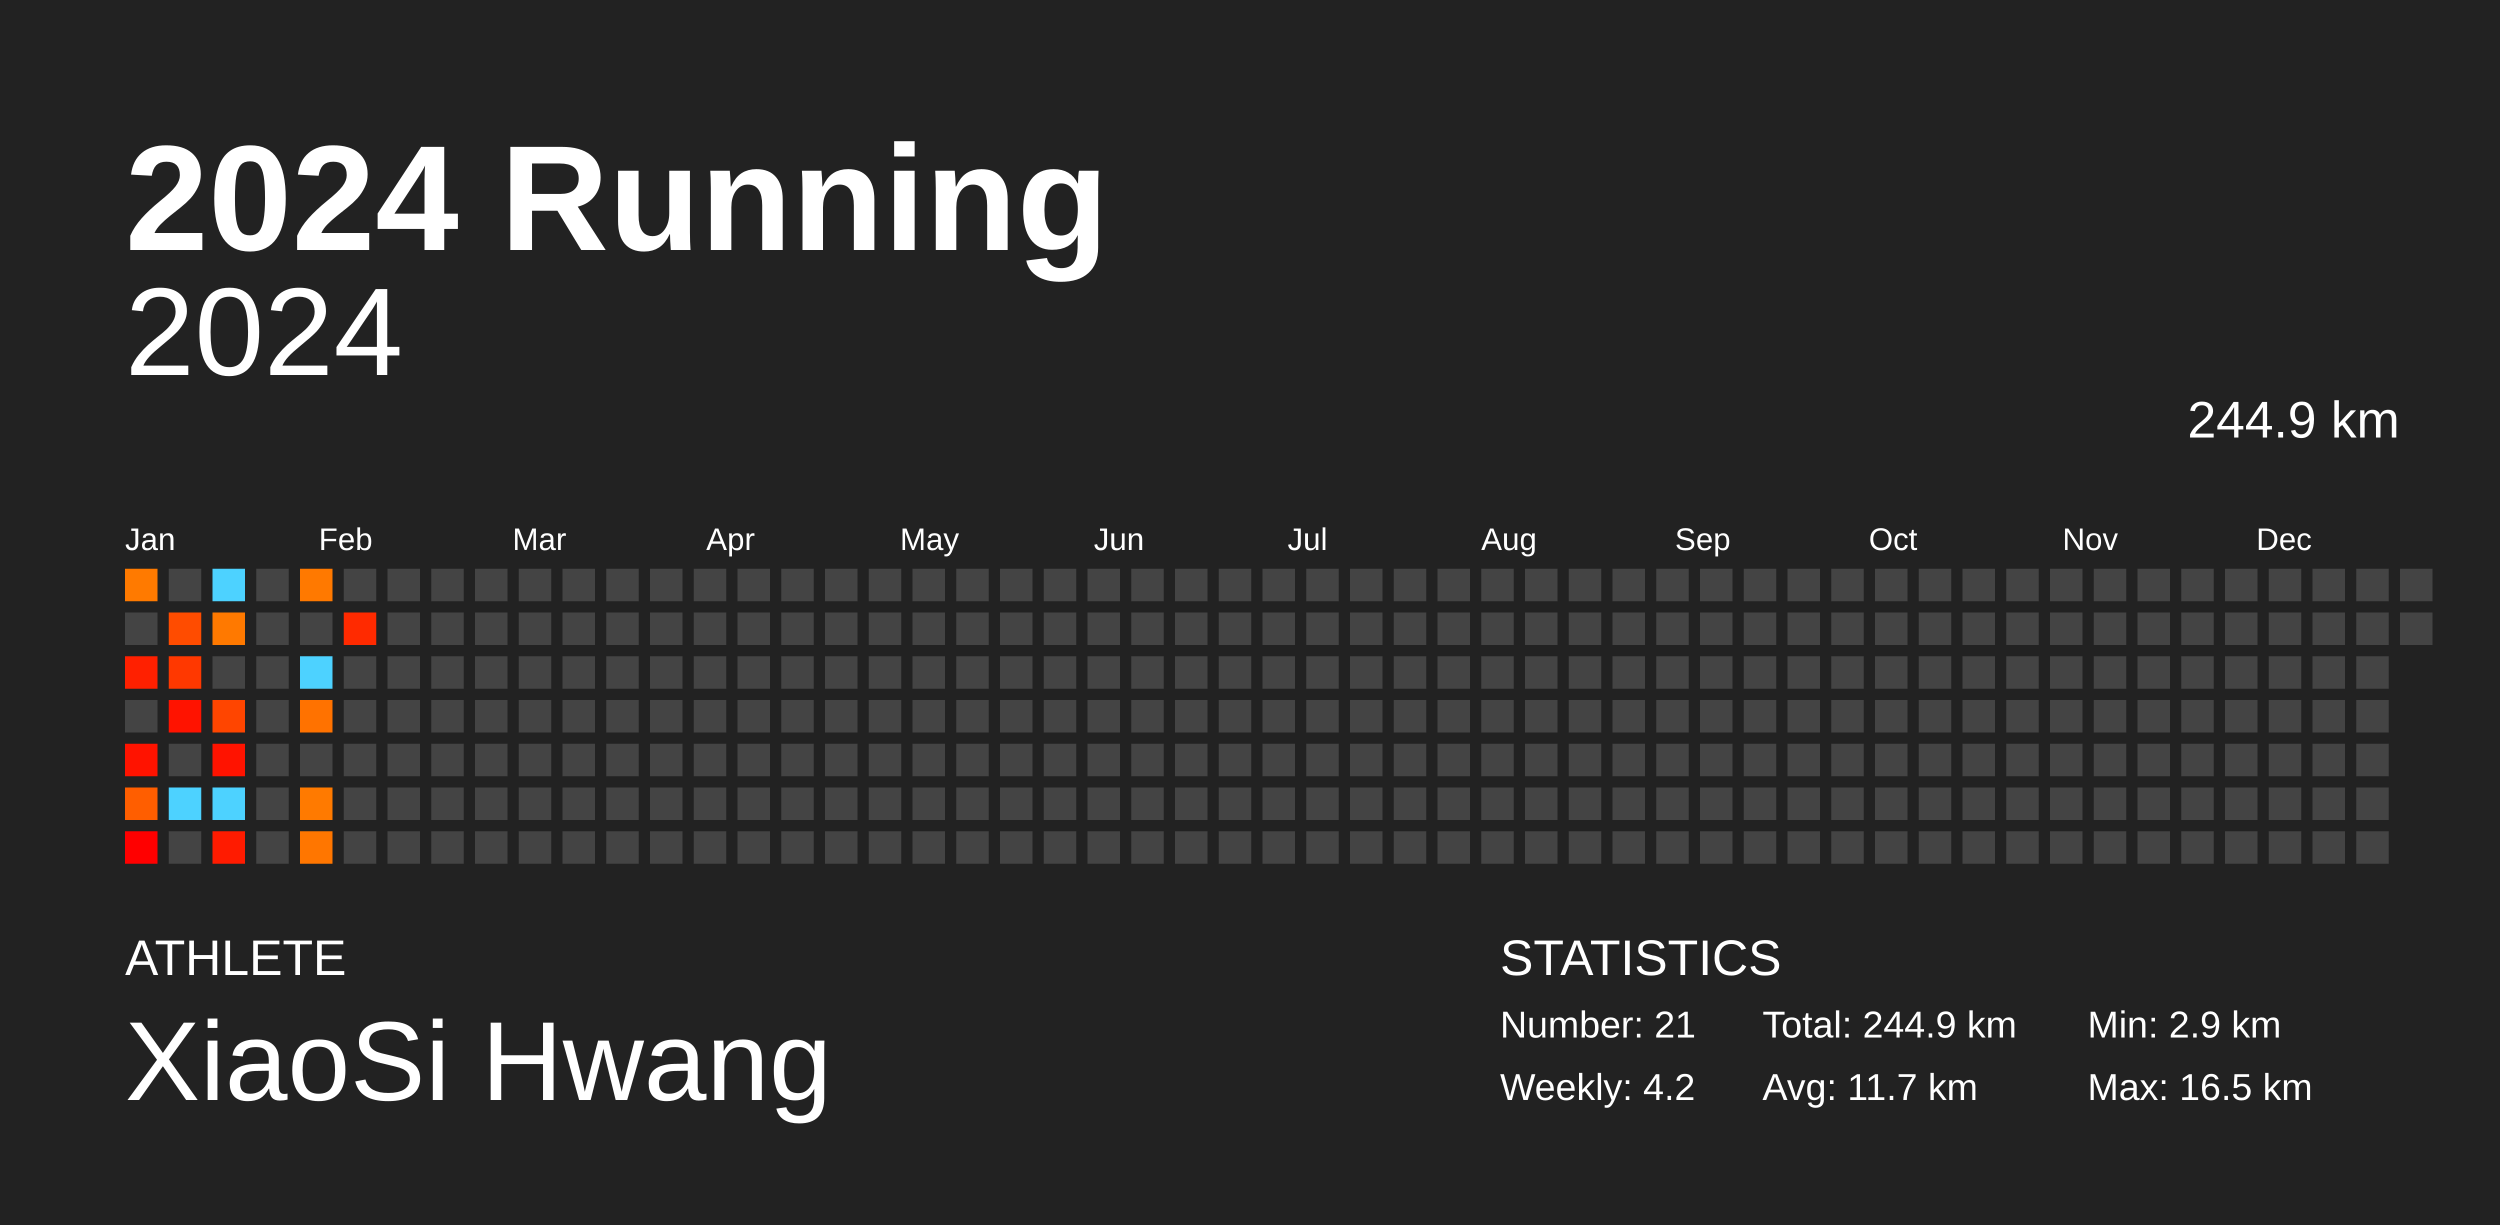
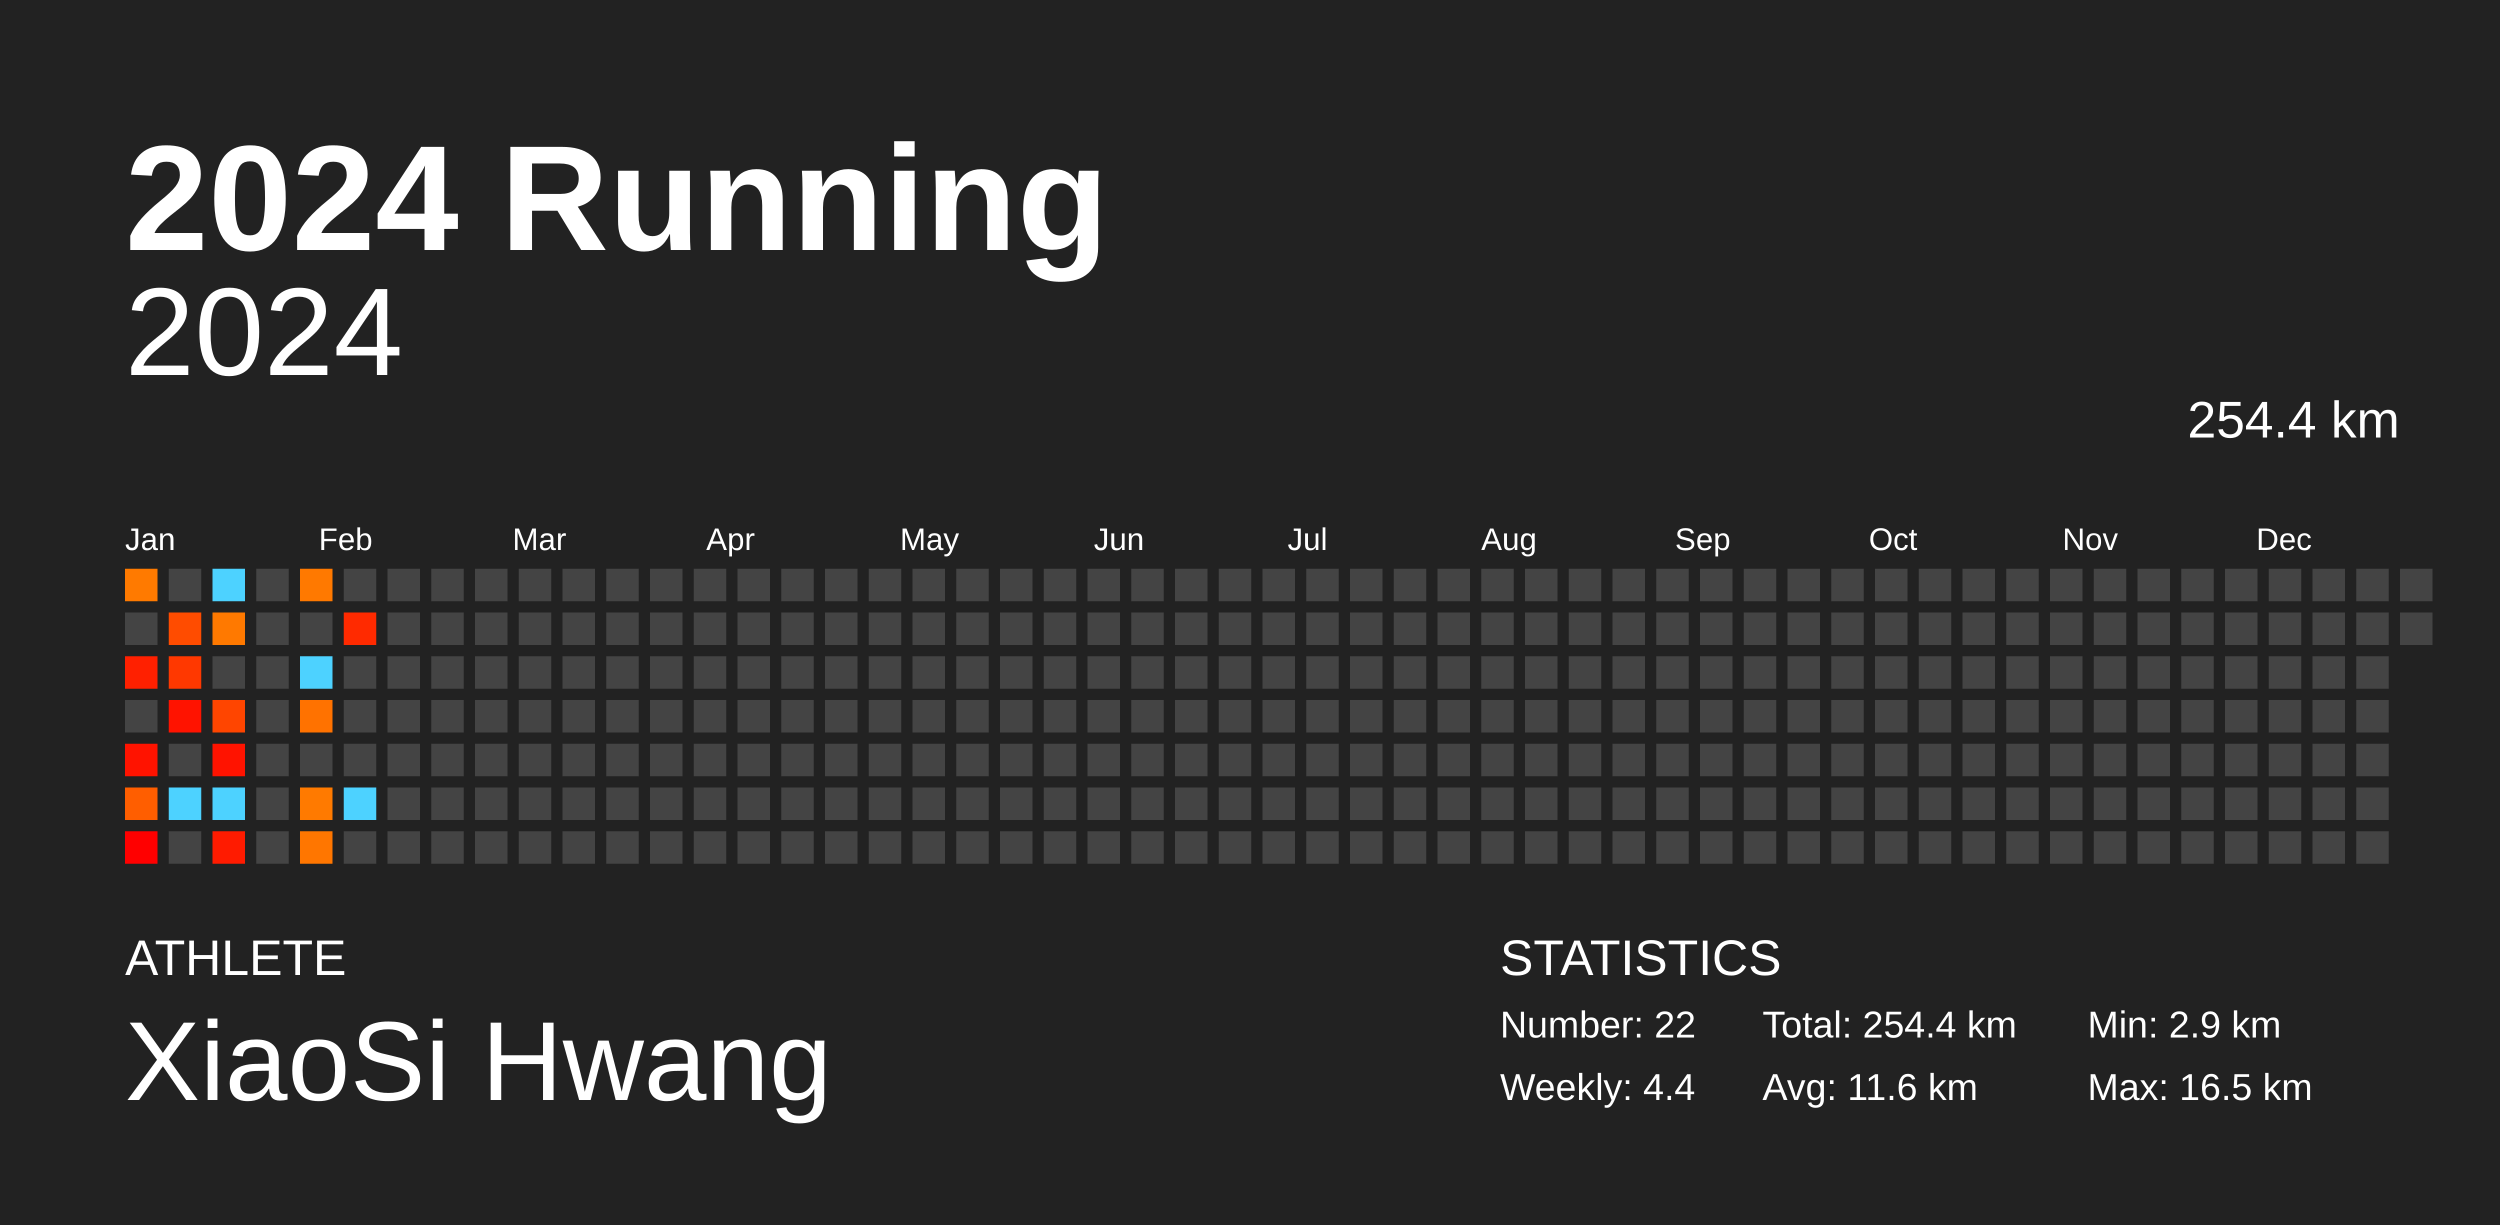
<svg xmlns="http://www.w3.org/2000/svg" baseProfile="full" height="98mm" version="1.1" viewBox="0,0,200,98" width="200mm">
  <defs />
  <rect fill="#222222" height="98" width="200" x="0" y="0" />
  <text fill="#FFFFFF" style="font-size:12px; font-family:Arial; font-weight:bold;" x="10" y="20">2024 Running</text>
  <text fill="#FFFFFF" style="font-size:4px; font-family:Arial" x="10" y="78">ATHLETE</text>
  <text fill="#FFFFFF" style="font-size:9px; font-family:Arial" x="10" y="88">XiaoSi Hwang</text>
  <text fill="#FFFFFF" style="font-size:4px; font-family:Arial" x="120" y="78">STATISTICS</text>
-   <text fill="#FFFFFF" style="font-size:3px; font-family:Arial" x="120" y="83">Number: 21</text>
-   <text fill="#FFFFFF" style="font-size:3px; font-family:Arial" x="120" y="88">Weekly: 4.2</text>
-   <text fill="#FFFFFF" style="font-size:3px; font-family:Arial" x="141" y="83">Total: 244.9 km</text>
-   <text fill="#FFFFFF" style="font-size:3px; font-family:Arial" x="141" y="88">Avg: 11.7 km</text>
+   <text fill="#FFFFFF" style="font-size:3px; font-family:Arial" x="120" y="83">Number: 22</text>
+   <text fill="#FFFFFF" style="font-size:3px; font-family:Arial" x="120" y="88">Weekly: 4.4</text>
+   <text fill="#FFFFFF" style="font-size:3px; font-family:Arial" x="141" y="83">Total: 254.4 km</text>
+   <text fill="#FFFFFF" style="font-size:3px; font-family:Arial" x="141" y="88">Avg: 11.6 km</text>
  <text fill="#FFFFFF" style="font-size:3px; font-family:Arial" x="167" y="83">Min: 2.9 km</text>
  <text fill="#FFFFFF" style="font-size:3px; font-family:Arial" x="167" y="88">Max: 16.5 km</text>
  <text alignment-baseline="hanging" fill="#FFFFFF" style="font-size:10.0px; font-family:Arial;" x="10" y="30">2024</text>
-   <text alignment-baseline="hanging" fill="#FFFFFF" style="font-size:4.125px; font-family:Arial;" x="175" y="35">244.9 km</text>
+   <text alignment-baseline="hanging" fill="#FFFFFF" style="font-size:4.125px; font-family:Arial;" x="175" y="35">254.4 km</text>
  <text fill="#FFFFFF" style="font-size:2.5px; font-family:Arial" x="10.0" y="44">Jan</text>
  <text fill="#FFFFFF" style="font-size:2.5px; font-family:Arial" x="25.5" y="44">Feb</text>
  <text fill="#FFFFFF" style="font-size:2.5px; font-family:Arial" x="41.0" y="44">Mar</text>
  <text fill="#FFFFFF" style="font-size:2.5px; font-family:Arial" x="56.5" y="44">Apr</text>
  <text fill="#FFFFFF" style="font-size:2.5px; font-family:Arial" x="72.0" y="44">May</text>
  <text fill="#FFFFFF" style="font-size:2.5px; font-family:Arial" x="87.5" y="44">Jun</text>
  <text fill="#FFFFFF" style="font-size:2.5px; font-family:Arial" x="103.0" y="44">Jul</text>
  <text fill="#FFFFFF" style="font-size:2.5px; font-family:Arial" x="118.5" y="44">Aug</text>
  <text fill="#FFFFFF" style="font-size:2.5px; font-family:Arial" x="134.0" y="44">Sep</text>
  <text fill="#FFFFFF" style="font-size:2.5px; font-family:Arial" x="149.5" y="44">Oct</text>
  <text fill="#FFFFFF" style="font-size:2.5px; font-family:Arial" x="165.0" y="44">Nov</text>
  <text fill="#FFFFFF" style="font-size:2.5px; font-family:Arial" x="180.5" y="44">Dec</text>
  <rect fill="#ff7a00" height="2.6" width="2.6" x="10.0" y="45.5" />
  <rect fill="#444444" height="2.6" width="2.6" x="10.0" y="49.0" />
  <rect fill="#ff2000" height="2.6" width="2.6" x="10.0" y="52.5" />
  <rect fill="#444444" height="2.6" width="2.6" x="10.0" y="56.0" />
  <rect fill="#ff1300" height="2.6" width="2.6" x="10.0" y="59.5" />
  <rect fill="#ff5e00" height="2.6" width="2.6" x="10.0" y="63.0" />
  <rect fill="#ff0000" height="2.6" width="2.6" x="10.0" y="66.5" />
  <rect fill="#444444" height="2.6" width="2.6" x="13.5" y="45.5" />
  <rect fill="#ff4c00" height="2.6" width="2.6" x="13.5" y="49.0" />
  <rect fill="#ff3800" height="2.6" width="2.6" x="13.5" y="52.5" />
  <rect fill="#ff1300" height="2.6" width="2.6" x="13.5" y="56.0" />
  <rect fill="#444444" height="2.6" width="2.6" x="13.5" y="59.5" />
  <rect fill="#4dd2ff" height="2.6" width="2.6" x="13.5" y="63.0" />
  <rect fill="#444444" height="2.6" width="2.6" x="13.5" y="66.5" />
  <rect fill="#4dd2ff" height="2.6" width="2.6" x="17.0" y="45.5" />
  <rect fill="#ff7900" height="2.6" width="2.6" x="17.0" y="49.0" />
  <rect fill="#444444" height="2.6" width="2.6" x="17.0" y="52.5" />
  <rect fill="#ff4500" height="2.6" width="2.6" x="17.0" y="56.0" />
  <rect fill="#ff1300" height="2.6" width="2.6" x="17.0" y="59.5" />
  <rect fill="#4dd2ff" height="2.6" width="2.6" x="17.0" y="63.0" />
  <rect fill="#ff1b00" height="2.6" width="2.6" x="17.0" y="66.5" />
  <rect fill="#444444" height="2.6" width="2.6" x="20.5" y="45.5" />
  <rect fill="#444444" height="2.6" width="2.6" x="20.5" y="49.0" />
  <rect fill="#444444" height="2.6" width="2.6" x="20.5" y="52.5" />
  <rect fill="#444444" height="2.6" width="2.6" x="20.5" y="56.0" />
  <rect fill="#444444" height="2.6" width="2.6" x="20.5" y="59.5" />
  <rect fill="#444444" height="2.6" width="2.6" x="20.5" y="63.0" />
  <rect fill="#444444" height="2.6" width="2.6" x="20.5" y="66.5" />
  <rect fill="#ff7900" height="2.6" width="2.6" x="24.0" y="45.5" />
  <rect fill="#444444" height="2.6" width="2.6" x="24.0" y="49.0" />
  <rect fill="#4dd2ff" height="2.6" width="2.6" x="24.0" y="52.5" />
  <rect fill="#ff7200" height="2.6" width="2.6" x="24.0" y="56.0" />
  <rect fill="#444444" height="2.6" width="2.6" x="24.0" y="59.5" />
  <rect fill="#ff7a00" height="2.6" width="2.6" x="24.0" y="63.0" />
  <rect fill="#ff7600" height="2.6" width="2.6" x="24.0" y="66.5" />
  <rect fill="#444444" height="2.6" width="2.6" x="27.5" y="45.5" />
  <rect fill="#ff2a00" height="2.6" width="2.6" x="27.5" y="49.0" />
  <rect fill="#444444" height="2.6" width="2.6" x="27.5" y="52.5" />
  <rect fill="#444444" height="2.6" width="2.6" x="27.5" y="56.0" />
  <rect fill="#444444" height="2.6" width="2.6" x="27.5" y="59.5" />
-   <rect fill="#444444" height="2.6" width="2.6" x="27.5" y="63.0" />
+   <rect fill="#4dd2ff" height="2.6" width="2.6" x="27.5" y="63.0" />
  <rect fill="#444444" height="2.6" width="2.6" x="27.5" y="66.5" />
  <rect fill="#444444" height="2.6" width="2.6" x="31.0" y="45.5" />
  <rect fill="#444444" height="2.6" width="2.6" x="31.0" y="49.0" />
  <rect fill="#444444" height="2.6" width="2.6" x="31.0" y="52.5" />
  <rect fill="#444444" height="2.6" width="2.6" x="31.0" y="56.0" />
  <rect fill="#444444" height="2.6" width="2.6" x="31.0" y="59.5" />
  <rect fill="#444444" height="2.6" width="2.6" x="31.0" y="63.0" />
  <rect fill="#444444" height="2.6" width="2.6" x="31.0" y="66.5" />
  <rect fill="#444444" height="2.6" width="2.6" x="34.5" y="45.5" />
  <rect fill="#444444" height="2.6" width="2.6" x="34.5" y="49.0" />
  <rect fill="#444444" height="2.6" width="2.6" x="34.5" y="52.5" />
  <rect fill="#444444" height="2.6" width="2.6" x="34.5" y="56.0" />
  <rect fill="#444444" height="2.6" width="2.6" x="34.5" y="59.5" />
  <rect fill="#444444" height="2.6" width="2.6" x="34.5" y="63.0" />
  <rect fill="#444444" height="2.6" width="2.6" x="34.5" y="66.5" />
  <rect fill="#444444" height="2.6" width="2.6" x="38.0" y="45.5" />
  <rect fill="#444444" height="2.6" width="2.6" x="38.0" y="49.0" />
  <rect fill="#444444" height="2.6" width="2.6" x="38.0" y="52.5" />
  <rect fill="#444444" height="2.6" width="2.6" x="38.0" y="56.0" />
  <rect fill="#444444" height="2.6" width="2.6" x="38.0" y="59.5" />
  <rect fill="#444444" height="2.6" width="2.6" x="38.0" y="63.0" />
  <rect fill="#444444" height="2.6" width="2.6" x="38.0" y="66.5" />
  <rect fill="#444444" height="2.6" width="2.6" x="41.5" y="45.5" />
  <rect fill="#444444" height="2.6" width="2.6" x="41.5" y="49.0" />
  <rect fill="#444444" height="2.6" width="2.6" x="41.5" y="52.5" />
  <rect fill="#444444" height="2.6" width="2.6" x="41.5" y="56.0" />
  <rect fill="#444444" height="2.6" width="2.6" x="41.5" y="59.5" />
  <rect fill="#444444" height="2.6" width="2.6" x="41.5" y="63.0" />
  <rect fill="#444444" height="2.6" width="2.6" x="41.5" y="66.5" />
  <rect fill="#444444" height="2.6" width="2.6" x="45.0" y="45.5" />
  <rect fill="#444444" height="2.6" width="2.6" x="45.0" y="49.0" />
  <rect fill="#444444" height="2.6" width="2.6" x="45.0" y="52.5" />
  <rect fill="#444444" height="2.6" width="2.6" x="45.0" y="56.0" />
  <rect fill="#444444" height="2.6" width="2.6" x="45.0" y="59.5" />
  <rect fill="#444444" height="2.6" width="2.6" x="45.0" y="63.0" />
  <rect fill="#444444" height="2.6" width="2.6" x="45.0" y="66.5" />
  <rect fill="#444444" height="2.6" width="2.6" x="48.5" y="45.5" />
  <rect fill="#444444" height="2.6" width="2.6" x="48.5" y="49.0" />
  <rect fill="#444444" height="2.6" width="2.6" x="48.5" y="52.5" />
  <rect fill="#444444" height="2.6" width="2.6" x="48.5" y="56.0" />
  <rect fill="#444444" height="2.6" width="2.6" x="48.5" y="59.5" />
  <rect fill="#444444" height="2.6" width="2.6" x="48.5" y="63.0" />
  <rect fill="#444444" height="2.6" width="2.6" x="48.5" y="66.5" />
  <rect fill="#444444" height="2.6" width="2.6" x="52.0" y="45.5" />
  <rect fill="#444444" height="2.6" width="2.6" x="52.0" y="49.0" />
  <rect fill="#444444" height="2.6" width="2.6" x="52.0" y="52.5" />
  <rect fill="#444444" height="2.6" width="2.6" x="52.0" y="56.0" />
  <rect fill="#444444" height="2.6" width="2.6" x="52.0" y="59.5" />
  <rect fill="#444444" height="2.6" width="2.6" x="52.0" y="63.0" />
  <rect fill="#444444" height="2.6" width="2.6" x="52.0" y="66.5" />
  <rect fill="#444444" height="2.6" width="2.6" x="55.5" y="45.5" />
  <rect fill="#444444" height="2.6" width="2.6" x="55.5" y="49.0" />
  <rect fill="#444444" height="2.6" width="2.6" x="55.5" y="52.5" />
  <rect fill="#444444" height="2.6" width="2.6" x="55.5" y="56.0" />
  <rect fill="#444444" height="2.6" width="2.6" x="55.5" y="59.5" />
  <rect fill="#444444" height="2.6" width="2.6" x="55.5" y="63.0" />
  <rect fill="#444444" height="2.6" width="2.6" x="55.5" y="66.5" />
  <rect fill="#444444" height="2.6" width="2.6" x="59.0" y="45.5" />
  <rect fill="#444444" height="2.6" width="2.6" x="59.0" y="49.0" />
  <rect fill="#444444" height="2.6" width="2.6" x="59.0" y="52.5" />
  <rect fill="#444444" height="2.6" width="2.6" x="59.0" y="56.0" />
  <rect fill="#444444" height="2.6" width="2.6" x="59.0" y="59.5" />
  <rect fill="#444444" height="2.6" width="2.6" x="59.0" y="63.0" />
  <rect fill="#444444" height="2.6" width="2.6" x="59.0" y="66.5" />
  <rect fill="#444444" height="2.6" width="2.6" x="62.5" y="45.5" />
  <rect fill="#444444" height="2.6" width="2.6" x="62.5" y="49.0" />
  <rect fill="#444444" height="2.6" width="2.6" x="62.5" y="52.5" />
  <rect fill="#444444" height="2.6" width="2.6" x="62.5" y="56.0" />
  <rect fill="#444444" height="2.6" width="2.6" x="62.5" y="59.5" />
  <rect fill="#444444" height="2.6" width="2.6" x="62.5" y="63.0" />
  <rect fill="#444444" height="2.6" width="2.6" x="62.5" y="66.5" />
  <rect fill="#444444" height="2.6" width="2.6" x="66.0" y="45.5" />
  <rect fill="#444444" height="2.6" width="2.6" x="66.0" y="49.0" />
  <rect fill="#444444" height="2.6" width="2.6" x="66.0" y="52.5" />
  <rect fill="#444444" height="2.6" width="2.6" x="66.0" y="56.0" />
  <rect fill="#444444" height="2.6" width="2.6" x="66.0" y="59.5" />
  <rect fill="#444444" height="2.6" width="2.6" x="66.0" y="63.0" />
  <rect fill="#444444" height="2.6" width="2.6" x="66.0" y="66.5" />
  <rect fill="#444444" height="2.6" width="2.6" x="69.5" y="45.5" />
  <rect fill="#444444" height="2.6" width="2.6" x="69.5" y="49.0" />
  <rect fill="#444444" height="2.6" width="2.6" x="69.5" y="52.5" />
  <rect fill="#444444" height="2.6" width="2.6" x="69.5" y="56.0" />
  <rect fill="#444444" height="2.6" width="2.6" x="69.5" y="59.5" />
  <rect fill="#444444" height="2.6" width="2.6" x="69.5" y="63.0" />
  <rect fill="#444444" height="2.6" width="2.6" x="69.5" y="66.5" />
  <rect fill="#444444" height="2.6" width="2.6" x="73.0" y="45.5" />
  <rect fill="#444444" height="2.6" width="2.6" x="73.0" y="49.0" />
  <rect fill="#444444" height="2.6" width="2.6" x="73.0" y="52.5" />
  <rect fill="#444444" height="2.6" width="2.6" x="73.0" y="56.0" />
  <rect fill="#444444" height="2.6" width="2.6" x="73.0" y="59.5" />
  <rect fill="#444444" height="2.6" width="2.6" x="73.0" y="63.0" />
  <rect fill="#444444" height="2.6" width="2.6" x="73.0" y="66.5" />
  <rect fill="#444444" height="2.6" width="2.6" x="76.5" y="45.5" />
  <rect fill="#444444" height="2.6" width="2.6" x="76.5" y="49.0" />
  <rect fill="#444444" height="2.6" width="2.6" x="76.5" y="52.5" />
  <rect fill="#444444" height="2.6" width="2.6" x="76.5" y="56.0" />
  <rect fill="#444444" height="2.6" width="2.6" x="76.5" y="59.5" />
  <rect fill="#444444" height="2.6" width="2.6" x="76.5" y="63.0" />
  <rect fill="#444444" height="2.6" width="2.6" x="76.5" y="66.5" />
  <rect fill="#444444" height="2.6" width="2.6" x="80.0" y="45.5" />
  <rect fill="#444444" height="2.6" width="2.6" x="80.0" y="49.0" />
  <rect fill="#444444" height="2.6" width="2.6" x="80.0" y="52.5" />
  <rect fill="#444444" height="2.6" width="2.6" x="80.0" y="56.0" />
  <rect fill="#444444" height="2.6" width="2.6" x="80.0" y="59.5" />
  <rect fill="#444444" height="2.6" width="2.6" x="80.0" y="63.0" />
  <rect fill="#444444" height="2.6" width="2.6" x="80.0" y="66.5" />
  <rect fill="#444444" height="2.6" width="2.6" x="83.5" y="45.5" />
  <rect fill="#444444" height="2.6" width="2.6" x="83.5" y="49.0" />
  <rect fill="#444444" height="2.6" width="2.6" x="83.5" y="52.5" />
  <rect fill="#444444" height="2.6" width="2.6" x="83.5" y="56.0" />
  <rect fill="#444444" height="2.6" width="2.6" x="83.5" y="59.5" />
  <rect fill="#444444" height="2.6" width="2.6" x="83.5" y="63.0" />
  <rect fill="#444444" height="2.6" width="2.6" x="83.5" y="66.5" />
  <rect fill="#444444" height="2.6" width="2.6" x="87.0" y="45.5" />
  <rect fill="#444444" height="2.6" width="2.6" x="87.0" y="49.0" />
  <rect fill="#444444" height="2.6" width="2.6" x="87.0" y="52.5" />
  <rect fill="#444444" height="2.6" width="2.6" x="87.0" y="56.0" />
  <rect fill="#444444" height="2.6" width="2.6" x="87.0" y="59.5" />
  <rect fill="#444444" height="2.6" width="2.6" x="87.0" y="63.0" />
  <rect fill="#444444" height="2.6" width="2.6" x="87.0" y="66.5" />
  <rect fill="#444444" height="2.6" width="2.6" x="90.5" y="45.5" />
  <rect fill="#444444" height="2.6" width="2.6" x="90.5" y="49.0" />
  <rect fill="#444444" height="2.6" width="2.6" x="90.5" y="52.5" />
  <rect fill="#444444" height="2.6" width="2.6" x="90.5" y="56.0" />
  <rect fill="#444444" height="2.6" width="2.6" x="90.5" y="59.5" />
  <rect fill="#444444" height="2.6" width="2.6" x="90.5" y="63.0" />
  <rect fill="#444444" height="2.6" width="2.6" x="90.5" y="66.5" />
  <rect fill="#444444" height="2.6" width="2.6" x="94.0" y="45.5" />
  <rect fill="#444444" height="2.6" width="2.6" x="94.0" y="49.0" />
  <rect fill="#444444" height="2.6" width="2.6" x="94.0" y="52.5" />
  <rect fill="#444444" height="2.6" width="2.6" x="94.0" y="56.0" />
  <rect fill="#444444" height="2.6" width="2.6" x="94.0" y="59.5" />
  <rect fill="#444444" height="2.6" width="2.6" x="94.0" y="63.0" />
  <rect fill="#444444" height="2.6" width="2.6" x="94.0" y="66.5" />
  <rect fill="#444444" height="2.6" width="2.6" x="97.5" y="45.5" />
  <rect fill="#444444" height="2.6" width="2.6" x="97.5" y="49.0" />
  <rect fill="#444444" height="2.6" width="2.6" x="97.5" y="52.5" />
  <rect fill="#444444" height="2.6" width="2.6" x="97.5" y="56.0" />
  <rect fill="#444444" height="2.6" width="2.6" x="97.5" y="59.5" />
  <rect fill="#444444" height="2.6" width="2.6" x="97.5" y="63.0" />
  <rect fill="#444444" height="2.6" width="2.6" x="97.5" y="66.5" />
  <rect fill="#444444" height="2.6" width="2.6" x="101.0" y="45.5" />
  <rect fill="#444444" height="2.6" width="2.6" x="101.0" y="49.0" />
  <rect fill="#444444" height="2.6" width="2.6" x="101.0" y="52.5" />
  <rect fill="#444444" height="2.6" width="2.6" x="101.0" y="56.0" />
  <rect fill="#444444" height="2.6" width="2.6" x="101.0" y="59.5" />
  <rect fill="#444444" height="2.6" width="2.6" x="101.0" y="63.0" />
  <rect fill="#444444" height="2.6" width="2.6" x="101.0" y="66.5" />
  <rect fill="#444444" height="2.6" width="2.6" x="104.5" y="45.5" />
  <rect fill="#444444" height="2.6" width="2.6" x="104.5" y="49.0" />
  <rect fill="#444444" height="2.6" width="2.6" x="104.5" y="52.5" />
  <rect fill="#444444" height="2.6" width="2.6" x="104.5" y="56.0" />
  <rect fill="#444444" height="2.6" width="2.6" x="104.5" y="59.5" />
  <rect fill="#444444" height="2.6" width="2.6" x="104.5" y="63.0" />
  <rect fill="#444444" height="2.6" width="2.6" x="104.5" y="66.5" />
  <rect fill="#444444" height="2.6" width="2.6" x="108.0" y="45.5" />
  <rect fill="#444444" height="2.6" width="2.6" x="108.0" y="49.0" />
  <rect fill="#444444" height="2.6" width="2.6" x="108.0" y="52.5" />
  <rect fill="#444444" height="2.6" width="2.6" x="108.0" y="56.0" />
  <rect fill="#444444" height="2.6" width="2.6" x="108.0" y="59.5" />
  <rect fill="#444444" height="2.6" width="2.6" x="108.0" y="63.0" />
  <rect fill="#444444" height="2.6" width="2.6" x="108.0" y="66.5" />
  <rect fill="#444444" height="2.6" width="2.6" x="111.5" y="45.5" />
  <rect fill="#444444" height="2.6" width="2.6" x="111.5" y="49.0" />
  <rect fill="#444444" height="2.6" width="2.6" x="111.5" y="52.5" />
  <rect fill="#444444" height="2.6" width="2.6" x="111.5" y="56.0" />
  <rect fill="#444444" height="2.6" width="2.6" x="111.5" y="59.5" />
  <rect fill="#444444" height="2.6" width="2.6" x="111.5" y="63.0" />
  <rect fill="#444444" height="2.6" width="2.6" x="111.5" y="66.5" />
  <rect fill="#444444" height="2.6" width="2.6" x="115.0" y="45.5" />
  <rect fill="#444444" height="2.6" width="2.6" x="115.0" y="49.0" />
  <rect fill="#444444" height="2.6" width="2.6" x="115.0" y="52.5" />
  <rect fill="#444444" height="2.6" width="2.6" x="115.0" y="56.0" />
  <rect fill="#444444" height="2.6" width="2.6" x="115.0" y="59.5" />
  <rect fill="#444444" height="2.6" width="2.6" x="115.0" y="63.0" />
  <rect fill="#444444" height="2.6" width="2.6" x="115.0" y="66.5" />
  <rect fill="#444444" height="2.6" width="2.6" x="118.5" y="45.5" />
  <rect fill="#444444" height="2.6" width="2.6" x="118.5" y="49.0" />
  <rect fill="#444444" height="2.6" width="2.6" x="118.5" y="52.5" />
  <rect fill="#444444" height="2.6" width="2.6" x="118.5" y="56.0" />
  <rect fill="#444444" height="2.6" width="2.6" x="118.5" y="59.5" />
  <rect fill="#444444" height="2.6" width="2.6" x="118.5" y="63.0" />
  <rect fill="#444444" height="2.6" width="2.6" x="118.5" y="66.5" />
  <rect fill="#444444" height="2.6" width="2.6" x="122.0" y="45.5" />
  <rect fill="#444444" height="2.6" width="2.6" x="122.0" y="49.0" />
  <rect fill="#444444" height="2.6" width="2.6" x="122.0" y="52.5" />
  <rect fill="#444444" height="2.6" width="2.6" x="122.0" y="56.0" />
  <rect fill="#444444" height="2.6" width="2.6" x="122.0" y="59.5" />
  <rect fill="#444444" height="2.6" width="2.6" x="122.0" y="63.0" />
  <rect fill="#444444" height="2.6" width="2.6" x="122.0" y="66.5" />
  <rect fill="#444444" height="2.6" width="2.6" x="125.5" y="45.5" />
  <rect fill="#444444" height="2.6" width="2.6" x="125.5" y="49.0" />
  <rect fill="#444444" height="2.6" width="2.6" x="125.5" y="52.5" />
  <rect fill="#444444" height="2.6" width="2.6" x="125.5" y="56.0" />
  <rect fill="#444444" height="2.6" width="2.6" x="125.5" y="59.5" />
  <rect fill="#444444" height="2.6" width="2.6" x="125.5" y="63.0" />
  <rect fill="#444444" height="2.6" width="2.6" x="125.5" y="66.5" />
  <rect fill="#444444" height="2.6" width="2.6" x="129.0" y="45.5" />
  <rect fill="#444444" height="2.6" width="2.6" x="129.0" y="49.0" />
  <rect fill="#444444" height="2.6" width="2.6" x="129.0" y="52.5" />
  <rect fill="#444444" height="2.6" width="2.6" x="129.0" y="56.0" />
  <rect fill="#444444" height="2.6" width="2.6" x="129.0" y="59.5" />
  <rect fill="#444444" height="2.6" width="2.6" x="129.0" y="63.0" />
  <rect fill="#444444" height="2.6" width="2.6" x="129.0" y="66.5" />
  <rect fill="#444444" height="2.6" width="2.6" x="132.5" y="45.5" />
  <rect fill="#444444" height="2.6" width="2.6" x="132.5" y="49.0" />
  <rect fill="#444444" height="2.6" width="2.6" x="132.5" y="52.5" />
  <rect fill="#444444" height="2.6" width="2.6" x="132.5" y="56.0" />
  <rect fill="#444444" height="2.6" width="2.6" x="132.5" y="59.5" />
  <rect fill="#444444" height="2.6" width="2.6" x="132.5" y="63.0" />
  <rect fill="#444444" height="2.6" width="2.6" x="132.5" y="66.5" />
  <rect fill="#444444" height="2.6" width="2.6" x="136.0" y="45.5" />
  <rect fill="#444444" height="2.6" width="2.6" x="136.0" y="49.0" />
  <rect fill="#444444" height="2.6" width="2.6" x="136.0" y="52.5" />
  <rect fill="#444444" height="2.6" width="2.6" x="136.0" y="56.0" />
  <rect fill="#444444" height="2.6" width="2.6" x="136.0" y="59.5" />
  <rect fill="#444444" height="2.6" width="2.6" x="136.0" y="63.0" />
  <rect fill="#444444" height="2.6" width="2.6" x="136.0" y="66.5" />
  <rect fill="#444444" height="2.6" width="2.6" x="139.5" y="45.5" />
  <rect fill="#444444" height="2.6" width="2.6" x="139.5" y="49.0" />
  <rect fill="#444444" height="2.6" width="2.6" x="139.5" y="52.5" />
  <rect fill="#444444" height="2.6" width="2.6" x="139.5" y="56.0" />
  <rect fill="#444444" height="2.6" width="2.6" x="139.5" y="59.5" />
  <rect fill="#444444" height="2.6" width="2.6" x="139.5" y="63.0" />
  <rect fill="#444444" height="2.6" width="2.6" x="139.5" y="66.5" />
  <rect fill="#444444" height="2.6" width="2.6" x="143.0" y="45.5" />
  <rect fill="#444444" height="2.6" width="2.6" x="143.0" y="49.0" />
  <rect fill="#444444" height="2.6" width="2.6" x="143.0" y="52.5" />
  <rect fill="#444444" height="2.6" width="2.6" x="143.0" y="56.0" />
  <rect fill="#444444" height="2.6" width="2.6" x="143.0" y="59.5" />
  <rect fill="#444444" height="2.6" width="2.6" x="143.0" y="63.0" />
  <rect fill="#444444" height="2.6" width="2.6" x="143.0" y="66.5" />
  <rect fill="#444444" height="2.6" width="2.6" x="146.5" y="45.5" />
  <rect fill="#444444" height="2.6" width="2.6" x="146.5" y="49.0" />
  <rect fill="#444444" height="2.6" width="2.6" x="146.5" y="52.5" />
  <rect fill="#444444" height="2.6" width="2.6" x="146.5" y="56.0" />
  <rect fill="#444444" height="2.6" width="2.6" x="146.5" y="59.5" />
  <rect fill="#444444" height="2.6" width="2.6" x="146.5" y="63.0" />
  <rect fill="#444444" height="2.6" width="2.6" x="146.5" y="66.5" />
  <rect fill="#444444" height="2.6" width="2.6" x="150.0" y="45.5" />
  <rect fill="#444444" height="2.6" width="2.6" x="150.0" y="49.0" />
  <rect fill="#444444" height="2.6" width="2.6" x="150.0" y="52.5" />
  <rect fill="#444444" height="2.6" width="2.6" x="150.0" y="56.0" />
  <rect fill="#444444" height="2.6" width="2.6" x="150.0" y="59.5" />
  <rect fill="#444444" height="2.6" width="2.6" x="150.0" y="63.0" />
  <rect fill="#444444" height="2.6" width="2.6" x="150.0" y="66.5" />
  <rect fill="#444444" height="2.6" width="2.6" x="153.5" y="45.5" />
  <rect fill="#444444" height="2.6" width="2.6" x="153.5" y="49.0" />
  <rect fill="#444444" height="2.6" width="2.6" x="153.5" y="52.5" />
  <rect fill="#444444" height="2.6" width="2.6" x="153.5" y="56.0" />
  <rect fill="#444444" height="2.6" width="2.6" x="153.5" y="59.5" />
  <rect fill="#444444" height="2.6" width="2.6" x="153.5" y="63.0" />
  <rect fill="#444444" height="2.6" width="2.6" x="153.5" y="66.5" />
  <rect fill="#444444" height="2.6" width="2.6" x="157.0" y="45.5" />
  <rect fill="#444444" height="2.6" width="2.6" x="157.0" y="49.0" />
  <rect fill="#444444" height="2.6" width="2.6" x="157.0" y="52.5" />
  <rect fill="#444444" height="2.6" width="2.6" x="157.0" y="56.0" />
  <rect fill="#444444" height="2.6" width="2.6" x="157.0" y="59.5" />
  <rect fill="#444444" height="2.6" width="2.6" x="157.0" y="63.0" />
  <rect fill="#444444" height="2.6" width="2.6" x="157.0" y="66.5" />
  <rect fill="#444444" height="2.6" width="2.6" x="160.5" y="45.5" />
  <rect fill="#444444" height="2.6" width="2.6" x="160.5" y="49.0" />
  <rect fill="#444444" height="2.6" width="2.6" x="160.5" y="52.5" />
  <rect fill="#444444" height="2.6" width="2.6" x="160.5" y="56.0" />
  <rect fill="#444444" height="2.6" width="2.6" x="160.5" y="59.5" />
  <rect fill="#444444" height="2.6" width="2.6" x="160.5" y="63.0" />
  <rect fill="#444444" height="2.6" width="2.6" x="160.5" y="66.5" />
  <rect fill="#444444" height="2.6" width="2.6" x="164.0" y="45.5" />
  <rect fill="#444444" height="2.6" width="2.6" x="164.0" y="49.0" />
  <rect fill="#444444" height="2.6" width="2.6" x="164.0" y="52.5" />
  <rect fill="#444444" height="2.6" width="2.6" x="164.0" y="56.0" />
  <rect fill="#444444" height="2.6" width="2.6" x="164.0" y="59.5" />
  <rect fill="#444444" height="2.6" width="2.6" x="164.0" y="63.0" />
  <rect fill="#444444" height="2.6" width="2.6" x="164.0" y="66.5" />
  <rect fill="#444444" height="2.6" width="2.6" x="167.5" y="45.5" />
  <rect fill="#444444" height="2.6" width="2.6" x="167.5" y="49.0" />
  <rect fill="#444444" height="2.6" width="2.6" x="167.5" y="52.5" />
  <rect fill="#444444" height="2.6" width="2.6" x="167.5" y="56.0" />
  <rect fill="#444444" height="2.6" width="2.6" x="167.5" y="59.5" />
  <rect fill="#444444" height="2.6" width="2.6" x="167.5" y="63.0" />
  <rect fill="#444444" height="2.6" width="2.6" x="167.5" y="66.5" />
  <rect fill="#444444" height="2.6" width="2.6" x="171.0" y="45.5" />
  <rect fill="#444444" height="2.6" width="2.6" x="171.0" y="49.0" />
  <rect fill="#444444" height="2.6" width="2.6" x="171.0" y="52.5" />
  <rect fill="#444444" height="2.6" width="2.6" x="171.0" y="56.0" />
  <rect fill="#444444" height="2.6" width="2.6" x="171.0" y="59.5" />
  <rect fill="#444444" height="2.6" width="2.6" x="171.0" y="63.0" />
  <rect fill="#444444" height="2.6" width="2.6" x="171.0" y="66.5" />
  <rect fill="#444444" height="2.6" width="2.6" x="174.5" y="45.5" />
  <rect fill="#444444" height="2.6" width="2.6" x="174.5" y="49.0" />
  <rect fill="#444444" height="2.6" width="2.6" x="174.5" y="52.5" />
  <rect fill="#444444" height="2.6" width="2.6" x="174.5" y="56.0" />
  <rect fill="#444444" height="2.6" width="2.6" x="174.5" y="59.5" />
  <rect fill="#444444" height="2.6" width="2.6" x="174.5" y="63.0" />
  <rect fill="#444444" height="2.6" width="2.6" x="174.5" y="66.5" />
  <rect fill="#444444" height="2.6" width="2.6" x="178.0" y="45.5" />
  <rect fill="#444444" height="2.6" width="2.6" x="178.0" y="49.0" />
  <rect fill="#444444" height="2.6" width="2.6" x="178.0" y="52.5" />
  <rect fill="#444444" height="2.6" width="2.6" x="178.0" y="56.0" />
  <rect fill="#444444" height="2.6" width="2.6" x="178.0" y="59.5" />
  <rect fill="#444444" height="2.6" width="2.6" x="178.0" y="63.0" />
  <rect fill="#444444" height="2.6" width="2.6" x="178.0" y="66.5" />
  <rect fill="#444444" height="2.6" width="2.6" x="181.5" y="45.5" />
  <rect fill="#444444" height="2.6" width="2.6" x="181.5" y="49.0" />
  <rect fill="#444444" height="2.6" width="2.6" x="181.5" y="52.5" />
  <rect fill="#444444" height="2.6" width="2.6" x="181.5" y="56.0" />
  <rect fill="#444444" height="2.6" width="2.6" x="181.5" y="59.5" />
  <rect fill="#444444" height="2.6" width="2.6" x="181.5" y="63.0" />
  <rect fill="#444444" height="2.6" width="2.6" x="181.5" y="66.5" />
  <rect fill="#444444" height="2.6" width="2.6" x="185.0" y="45.5" />
  <rect fill="#444444" height="2.6" width="2.6" x="185.0" y="49.0" />
  <rect fill="#444444" height="2.6" width="2.6" x="185.0" y="52.5" />
  <rect fill="#444444" height="2.6" width="2.6" x="185.0" y="56.0" />
  <rect fill="#444444" height="2.6" width="2.6" x="185.0" y="59.5" />
  <rect fill="#444444" height="2.6" width="2.6" x="185.0" y="63.0" />
  <rect fill="#444444" height="2.6" width="2.6" x="185.0" y="66.5" />
  <rect fill="#444444" height="2.6" width="2.6" x="188.5" y="45.5" />
  <rect fill="#444444" height="2.6" width="2.6" x="188.5" y="49.0" />
  <rect fill="#444444" height="2.6" width="2.6" x="188.5" y="52.5" />
  <rect fill="#444444" height="2.6" width="2.6" x="188.5" y="56.0" />
  <rect fill="#444444" height="2.6" width="2.6" x="188.5" y="59.5" />
  <rect fill="#444444" height="2.6" width="2.6" x="188.5" y="63.0" />
  <rect fill="#444444" height="2.6" width="2.6" x="188.5" y="66.5" />
  <rect fill="#444444" height="2.6" width="2.6" x="192.0" y="45.5" />
  <rect fill="#444444" height="2.6" width="2.6" x="192.0" y="49.0" />
</svg>
